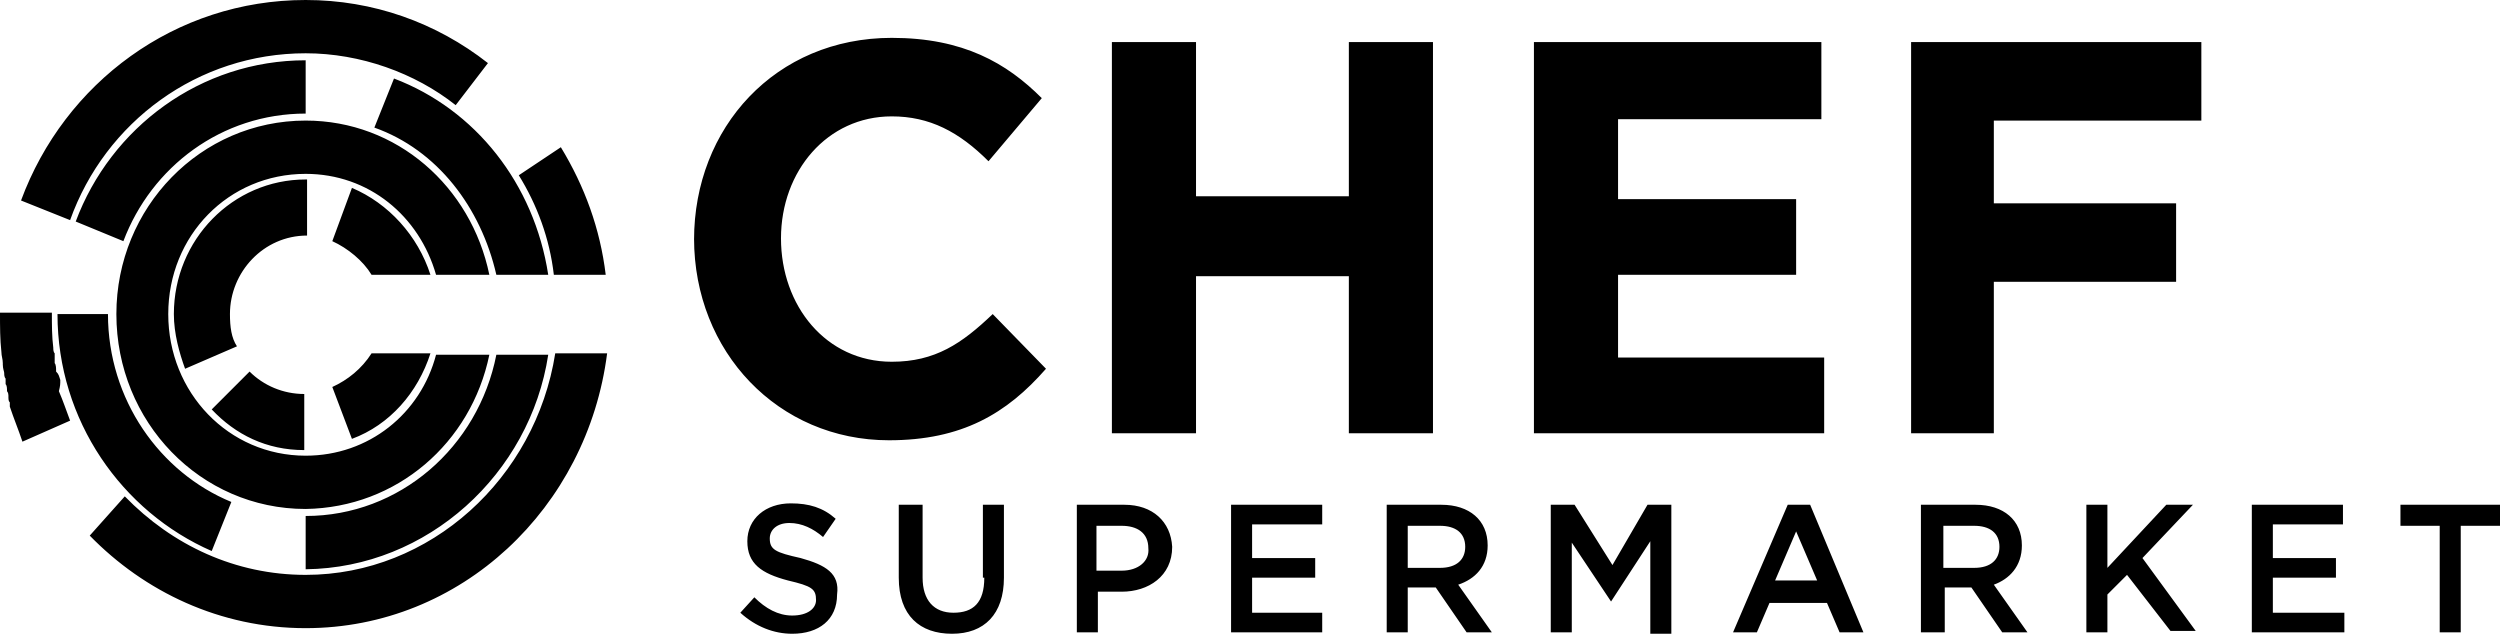
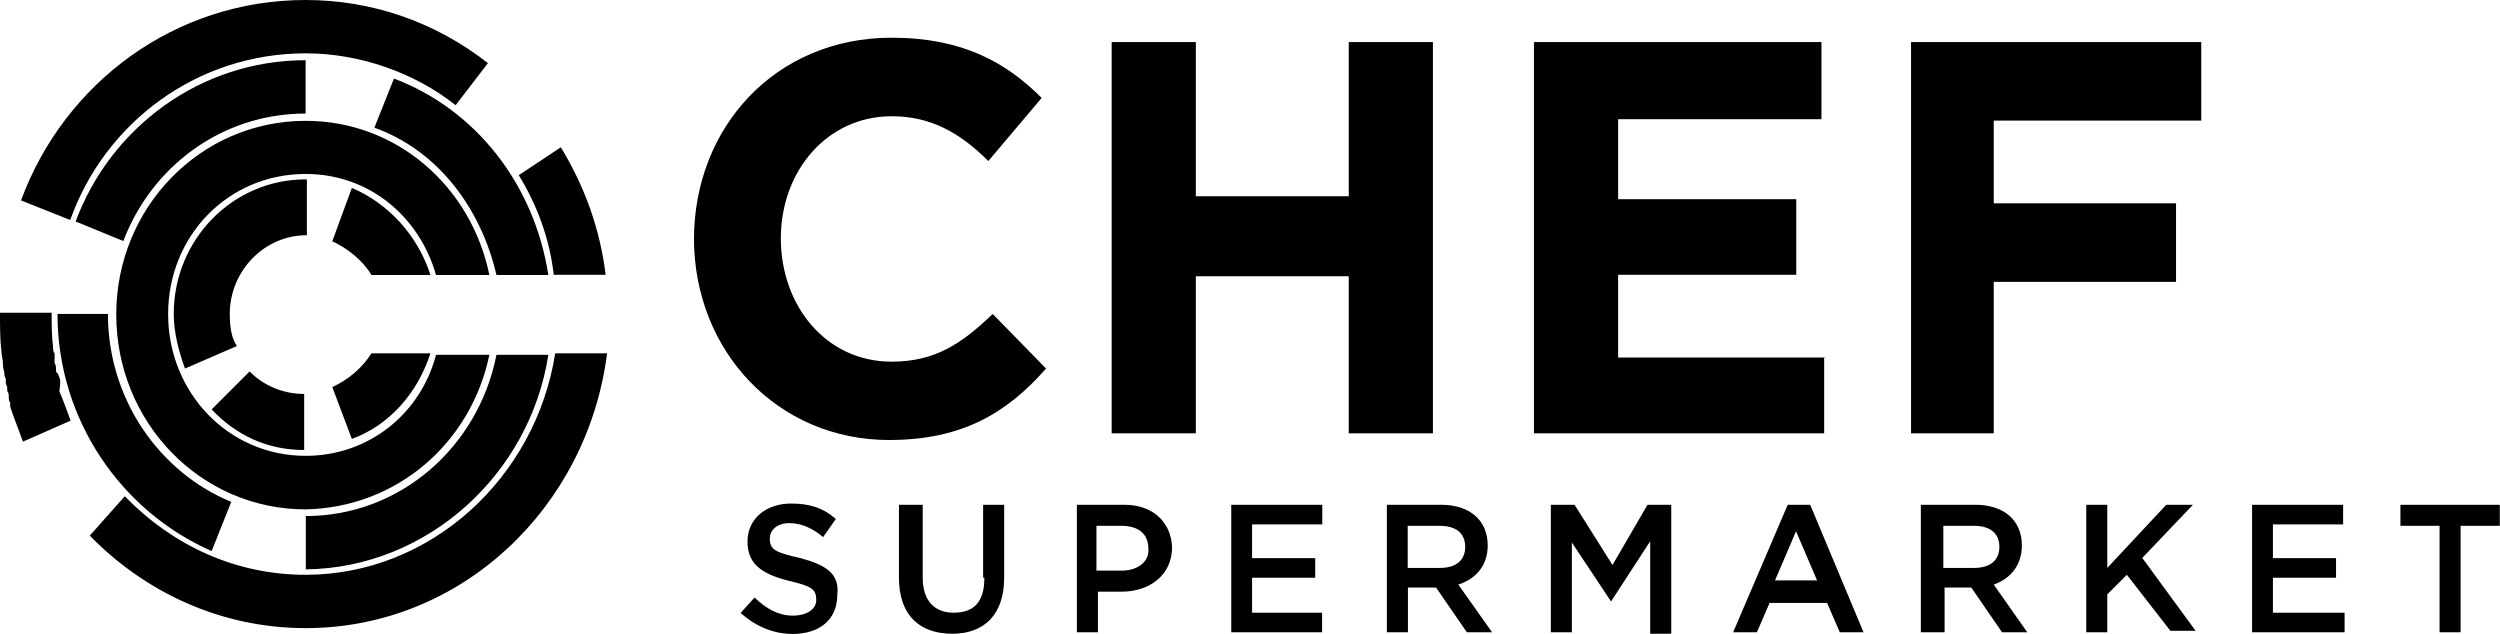
- <svg xmlns="http://www.w3.org/2000/svg" viewBox="0 0 178.3 45.2" enable-background="new 0 0 178.3 45.2">
-   <path d="M63.6 25.8c-4.7 0-7.9-4-7.9-8.8 0-4.8 3.3-8.7 7.9-8.7 2.7 0 4.8 1.1 6.9 3.2L74.3 7c-2.5-2.5-5.6-4.3-10.7-4.3-8.3 0-14.1 6.4-14.1 14.4V17c0 8.1 6 14.4 13.9 14.4 5.2 0 8.4-1.9 11.2-5.1l-3.8-3.9c-2.2 2.1-4.1 3.4-7.2 3.4zm38.6 5.1V3h-6v11H85.3V3h-6v27.9h6V19.7h10.9v11.2h6zm28-5.4h-14.8v-5.9h12.7v-5.4h-12.7V8.5h14.5V3h-20.5v27.9h20.7v-5.4zm6 5.4h6V20.1h13v-5.6h-13V8.6H157V3h-20.7v27.9zM34.9 25.3h-3.8c-1.1 4.2-4.8 7.2-9.3 7.2-5.5 0-9.8-4.5-9.8-10.1s4.3-10 9.8-10c4.5 0 8.1 3 9.3 7.2h3.8c-1.3-6.3-6.6-11-13.1-11-7.5 0-13.5 6.2-13.5 13.8 0 7.7 6 13.9 13.5 13.9 6.5-.1 11.8-4.7 13.1-11zm-19.8 3.9c1.7 1.8 3.9 2.9 6.6 2.9v-4c-1.5 0-2.9-.6-3.9-1.6l-2.7 2.7zm6.7-16.4c-5.2 0-9.4 4.3-9.4 9.6 0 1.4.4 2.8.8 3.9l3.7-1.6c-.4-.6-.5-1.4-.5-2.3 0-3 2.4-5.6 5.5-5.6v-4zm3.3.6l-1.4 3.8c1.1.5 2.2 1.4 2.8 2.4h4.2c-.9-2.8-3-5.1-5.6-6.2zm-1.4 14.2l1.4 3.7c2.7-1 4.7-3.3 5.6-6.1h-4.2c-.7 1.1-1.7 1.9-2.8 2.4zm-19.4-.5c-.1-.3-.1-.4-.3-.6v-.1c0-.1 0-.4-.1-.5v-.7c-.1-.1-.1-.3-.1-.4-.1-.8-.1-1.6-.1-2.5H0c0 1 0 1.9.1 2.8 0 .3.1.5.1.8v.1c0 .3.1.5.1.6 0 .1 0 .3.1.4v.4c.1.1.1.3.1.5 0 0 .1.1.1.3 0 .3 0 .4.1.5v.3c.3.9.6 1.6.9 2.5L5 30c-.3-.8-.5-1.4-.8-2.1.1-.4.1-.5.1-.8zM21.8 41c-5 0-9.5-2.1-12.9-5.6l-2.5 2.8c3.9 4 9.3 6.6 15.4 6.6 11.1 0 20.1-8.6 21.5-19.6h-3.7C38.2 34.1 30.7 41 21.8 41zm0-37.2c3.9 0 7.8 1.4 10.7 3.7l2.3-3C31.1 1.6 26.6 0 21.8 0 12.5 0 4.6 5.9 1.5 14.3L5 15.7c2.5-7 9.1-11.9 16.8-11.9zM37 12.5c1.3 2.1 2.2 4.5 2.5 7.1h3.7c-.4-3.3-1.5-6.3-3.2-9.1l-3 2zm-8.9-6.9l-1.4 3.5c4.5 1.6 7.6 5.7 8.7 10.5h3.7c-1-6.5-5.2-11.8-11-14zm-6.3 2.5V4.3c-7.5 0-13.9 4.8-16.4 11.5l3.4 1.4c2-5.3 7-9.1 13-9.1zm-6.7 31.2l1.4-3.5c-5.1-2.1-8.8-7.3-8.8-13.4H4.1c0 7.6 4.6 14.1 11 16.9zm24-14h-3.7c-1.3 6.6-6.9 11.5-13.6 11.5v3.8c8.7-.1 16-6.8 17.3-15.3zm18 14.5c-1.8-.4-2.2-.6-2.2-1.4 0-.6.5-1.1 1.4-1.1.9 0 1.7.4 2.4 1l.9-1.3c-.9-.8-1.9-1.1-3.2-1.1-1.8 0-3.1 1.1-3.1 2.7s1 2.3 2.9 2.8c1.7.4 2 .6 2 1.4 0 .6-.6 1.1-1.7 1.1-1 0-1.9-.5-2.7-1.3l-1 1.1c1.1 1 2.4 1.5 3.7 1.5 1.9 0 3.2-1 3.2-2.8.2-1.5-.8-2.1-2.6-2.6zm13.1 1.4c0 1.8-.8 2.5-2.2 2.5-1.4 0-2.2-.9-2.2-2.5V36h-1.7v5.2c0 2.7 1.5 4 3.8 4s3.7-1.4 3.7-4V36h-1.5v5.2zm10-5.2h-3.4v9.1h1.5v-2.9H80c1.9 0 3.6-1.1 3.6-3.2-.1-1.8-1.4-3-3.4-3zm-.2 4.7h-1.8v-3.2H80c1.1 0 1.9.5 1.9 1.6.1.9-.7 1.6-1.9 1.6zm7.8 4.4h6.5v-1.4h-5v-2.5h4.5v-1.4h-4.5v-2.4h5V36h-6.5v9.1zm18.3-6.2c0-1.8-1.3-2.9-3.3-2.9h-3.9v9.1h1.5v-3.2h2l2.2 3.2h1.8l-2.4-3.4c1.2-.4 2.1-1.3 2.1-2.8zm-5.7 1.6v-3h2.3c1.1 0 1.8.5 1.8 1.5 0 .9-.6 1.5-1.8 1.5h-2.3zm14.6-.2l-2.7-4.3h-1.7v9.1h1.5v-6.4l2.8 4.2 2.8-4.3v6.6h1.5V36h-1.7l-2.5 4.3zm12.5-4.3l-3.9 9.1h1.7l.9-2.1h4.1l.9 2.1h1.7l-3.8-9.1h-1.6zm-.9 5.4l1.5-3.5 1.5 3.5h-3zm17.6-2.5c0-1.8-1.3-2.9-3.3-2.9H137v9.1h1.7v-3.2h1.9l2.2 3.2h1.8l-2.4-3.4c1.1-.4 2-1.3 2-2.8zm-5.6 1.6v-3h2.2c1.1 0 1.8.5 1.8 1.5 0 .9-.6 1.5-1.8 1.5h-2.2zm17.8-4.5h-1.9l-4.2 4.5V36h-1.5v9.1h1.5v-2.7l1.4-1.4 3.1 4h1.8l-3.8-5.2 3.6-3.8zm5.7 5.2h4.5v-1.4h-4.5v-2.4h5V36h-6.5v9.1h6.6v-1.4h-5.1v-2.5zm9.1-5.2v1.5h2.8v7.6h1.5v-7.6h2.8V36h-7.1z" />
+ <svg xmlns="http://www.w3.org/2000/svg" version="1.1" id="Layer_1" x="0px" y="0px" width="1200px" height="304.2px" viewBox="0 447.9 1200 304.2" enable-background="new 0 447.9 1200 304.2" xml:space="preserve">
+   <path d="M428,621.5c-31.6,0-53.2-26.9-53.2-59.2c0-32.3,22.2-58.6,53.2-58.6c18.2,0,32.3,7.4,46.4,21.5l25.6-30.3  c-16.8-16.8-37.7-28.9-72-28.9c-55.9,0-94.9,43.1-94.9,96.9v-0.7c0,54.5,40.4,96.9,93.6,96.9c35,0,56.5-12.8,75.4-34.3l-25.6-26.2  C461.7,612.8,448.9,621.5,428,621.5L428,621.5z M687.8,655.9V468.1h-40.4v74h-73.4v-74h-40.4v187.8h40.4v-75.4h73.4v75.4H687.8  L687.8,655.9z M876.3,619.5h-99.6v-39.7h85.5v-36.3h-85.5v-38.4h97.6v-37h-138v187.8h139.3v-36.3H876.3z M916.7,655.9H957v-72.7  h87.5v-37.7H957v-39.7h99.6v-37.7H917.3v187.8H916.7z M234.9,618.2h-25.6c-7.4,28.3-32.3,48.5-62.6,48.5c-37,0-66-30.3-66-68  s28.9-67.3,66-67.3c30.3,0,54.5,20.2,62.6,48.5h25.6c-8.7-42.4-44.4-74-88.2-74c-50.5,0-90.9,41.7-90.9,92.9  c0,51.8,40.4,93.6,90.9,93.6C190.5,691.5,226.1,660.6,234.9,618.2L234.9,618.2z M101.6,644.4c11.4,12.1,26.2,19.5,44.4,19.5V637  c-10.1,0-19.5-4-26.2-10.8C119.8,626.2,101.6,644.4,101.6,644.4z M146.7,534c-35,0-63.3,28.9-63.3,64.6c0,9.4,2.7,18.8,5.4,26.2  l24.9-10.8c-2.7-4-3.4-9.4-3.4-15.5c0-20.2,16.2-37.7,37-37.7V534H146.7z M168.9,538.1l-9.4,25.6c7.4,3.4,14.8,9.4,18.8,16.2h28.3  C200.6,561,186.4,545.5,168.9,538.1L168.9,538.1z M159.5,633.7l9.4,24.9c18.2-6.7,31.6-22.2,37.7-41.1h-28.3  C173.6,624.9,166.9,630.3,159.5,633.7L159.5,633.7z M28.9,630.3c-0.7-2-0.7-2.7-2-4v-0.7c0-0.7,0-2.7-0.7-3.4v-4.7  c-0.7-0.7-0.7-2-0.7-2.7c-0.7-5.4-0.7-10.8-0.7-16.8H0c0,6.7,0,12.8,0.7,18.8c0,2,0.7,3.4,0.7,5.4v0.7c0,2,0.7,3.4,0.7,4  s0,2,0.7,2.7v2.7c0.7,0.7,0.7,2,0.7,3.4c0,0,0.7,0.7,0.7,2c0,2,0,2.7,0.7,3.4v2c2,6.1,4,10.8,6.1,16.8l22.9-10.1  c-2-5.4-3.4-9.4-5.4-14.1C28.9,633,28.9,632.3,28.9,630.3L28.9,630.3z M146.7,723.8c-33.7,0-63.9-14.1-86.8-37.7L43.1,705  c26.2,26.9,62.6,44.4,103.6,44.4c74.7,0,135.3-57.9,144.7-131.9h-24.9C257.1,677.4,206.6,723.8,146.7,723.8z M146.7,473.5  c26.2,0,52.5,9.4,72,24.9l15.5-20.2c-24.9-19.5-55.2-30.3-87.5-30.3c-62.6,0-115.8,39.7-136.6,96.2l23.6,9.4  C50.5,506.4,94.9,473.5,146.7,473.5z M249,532c8.7,14.1,14.8,30.3,16.8,47.8h24.9c-2.7-22.2-10.1-42.4-21.5-61.2L249,532z   M189.1,485.6l-9.4,23.6c30.3,10.8,51.1,38.4,58.6,70.7h24.9C256.4,536.1,228.2,500.4,189.1,485.6L189.1,485.6z M146.7,502.4v-25.6  c-50.5,0-93.6,32.3-110.4,77.4l22.9,9.4C72.7,528,106.3,502.4,146.7,502.4z M101.6,712.4l9.4-23.6c-34.3-14.1-59.2-49.1-59.2-90.2  H27.6C27.6,649.8,58.6,693.6,101.6,712.4z M263.2,618.2h-24.9c-8.7,44.4-46.4,77.4-91.5,77.4v25.6  C205.3,720.5,254.4,675.4,263.2,618.2z M384.3,715.8c-12.1-2.7-14.8-4-14.8-9.4c0-4,3.4-7.4,9.4-7.4s11.4,2.7,16.2,6.7l6.1-8.7  c-6.1-5.4-12.8-7.4-21.5-7.4c-12.1,0-20.9,7.4-20.9,18.2s6.7,15.5,19.5,18.8c11.4,2.7,13.5,4,13.5,9.4c0,4-4,7.4-11.4,7.4  c-6.7,0-12.8-3.4-18.2-8.7l-6.7,7.4c7.4,6.7,16.2,10.1,24.9,10.1c12.8,0,21.5-6.7,21.5-18.8C403.1,723.2,396.4,719.1,384.3,715.8  L384.3,715.8z M472.5,725.2c0,12.1-5.4,16.8-14.8,16.8c-9.4,0-14.8-6.1-14.8-16.8v-35h-11.4v35c0,18.2,10.1,26.9,25.6,26.9  s24.9-9.4,24.9-26.9v-35h-10.1v35L472.5,725.2z M539.8,690.2h-22.9v61.2H527v-19.5h11.4c12.8,0,24.2-7.4,24.2-21.5  C562,698.3,553.2,690.2,539.8,690.2z M538.4,721.8h-12.1v-21.5h12.1c7.4,0,12.8,3.4,12.8,10.8C551.9,717.1,546.5,721.8,538.4,721.8  L538.4,721.8z M590.9,751.4h43.7V742H601v-16.8h30.3v-9.4H601v-16.2h33.7v-9.4h-43.7V751.4L590.9,751.4z M714.1,709.7  c0-12.1-8.7-19.5-22.2-19.5h-26.2v61.2h10.1v-21.5h13.5l14.8,21.5h12.1l-16.2-22.9C708,725.9,714.1,719.8,714.1,709.7L714.1,709.7z   M675.7,720.5v-20.2h15.5c7.4,0,12.1,3.4,12.1,10.1c0,6.1-4,10.1-12.1,10.1H675.7z M774,719.1l-18.2-28.9h-11.4v61.2h10.1v-43.1  l18.8,28.3l18.8-28.9v44.4h10.1v-61.9h-11.4L774,719.1L774,719.1z M858.1,690.2l-26.2,61.2h11.4l6.1-14.1h27.6l6.1,14.1h11.4  l-25.6-61.2H858.1L858.1,690.2z M852,726.5l10.1-23.6l10.1,23.6H852z M970.5,709.7c0-12.1-8.7-19.5-22.2-19.5H922v61.2h11.4v-21.5  h12.8l14.8,21.5h12.1L957,728.5C964.4,725.9,970.5,719.8,970.5,709.7L970.5,709.7z M932.8,720.5v-20.2h14.8  c7.4,0,12.1,3.4,12.1,10.1c0,6.1-4,10.1-12.1,10.1H932.8z M1052.6,690.2h-12.8l-28.3,30.3v-30.3h-10.1v61.2h10.1v-18.2l9.4-9.4  l20.9,26.9h12.1l-25.6-35L1052.6,690.2L1052.6,690.2z M1091,725.2h30.3v-9.4H1091v-16.2h33.7v-9.4h-43.7v61.2h44.4V742H1091V725.2  L1091,725.2z M1152.2,690.2v10.1h18.8v51.1h10.1v-51.1h18.8v-10.1L1152.2,690.2L1152.2,690.2z" />
</svg>
